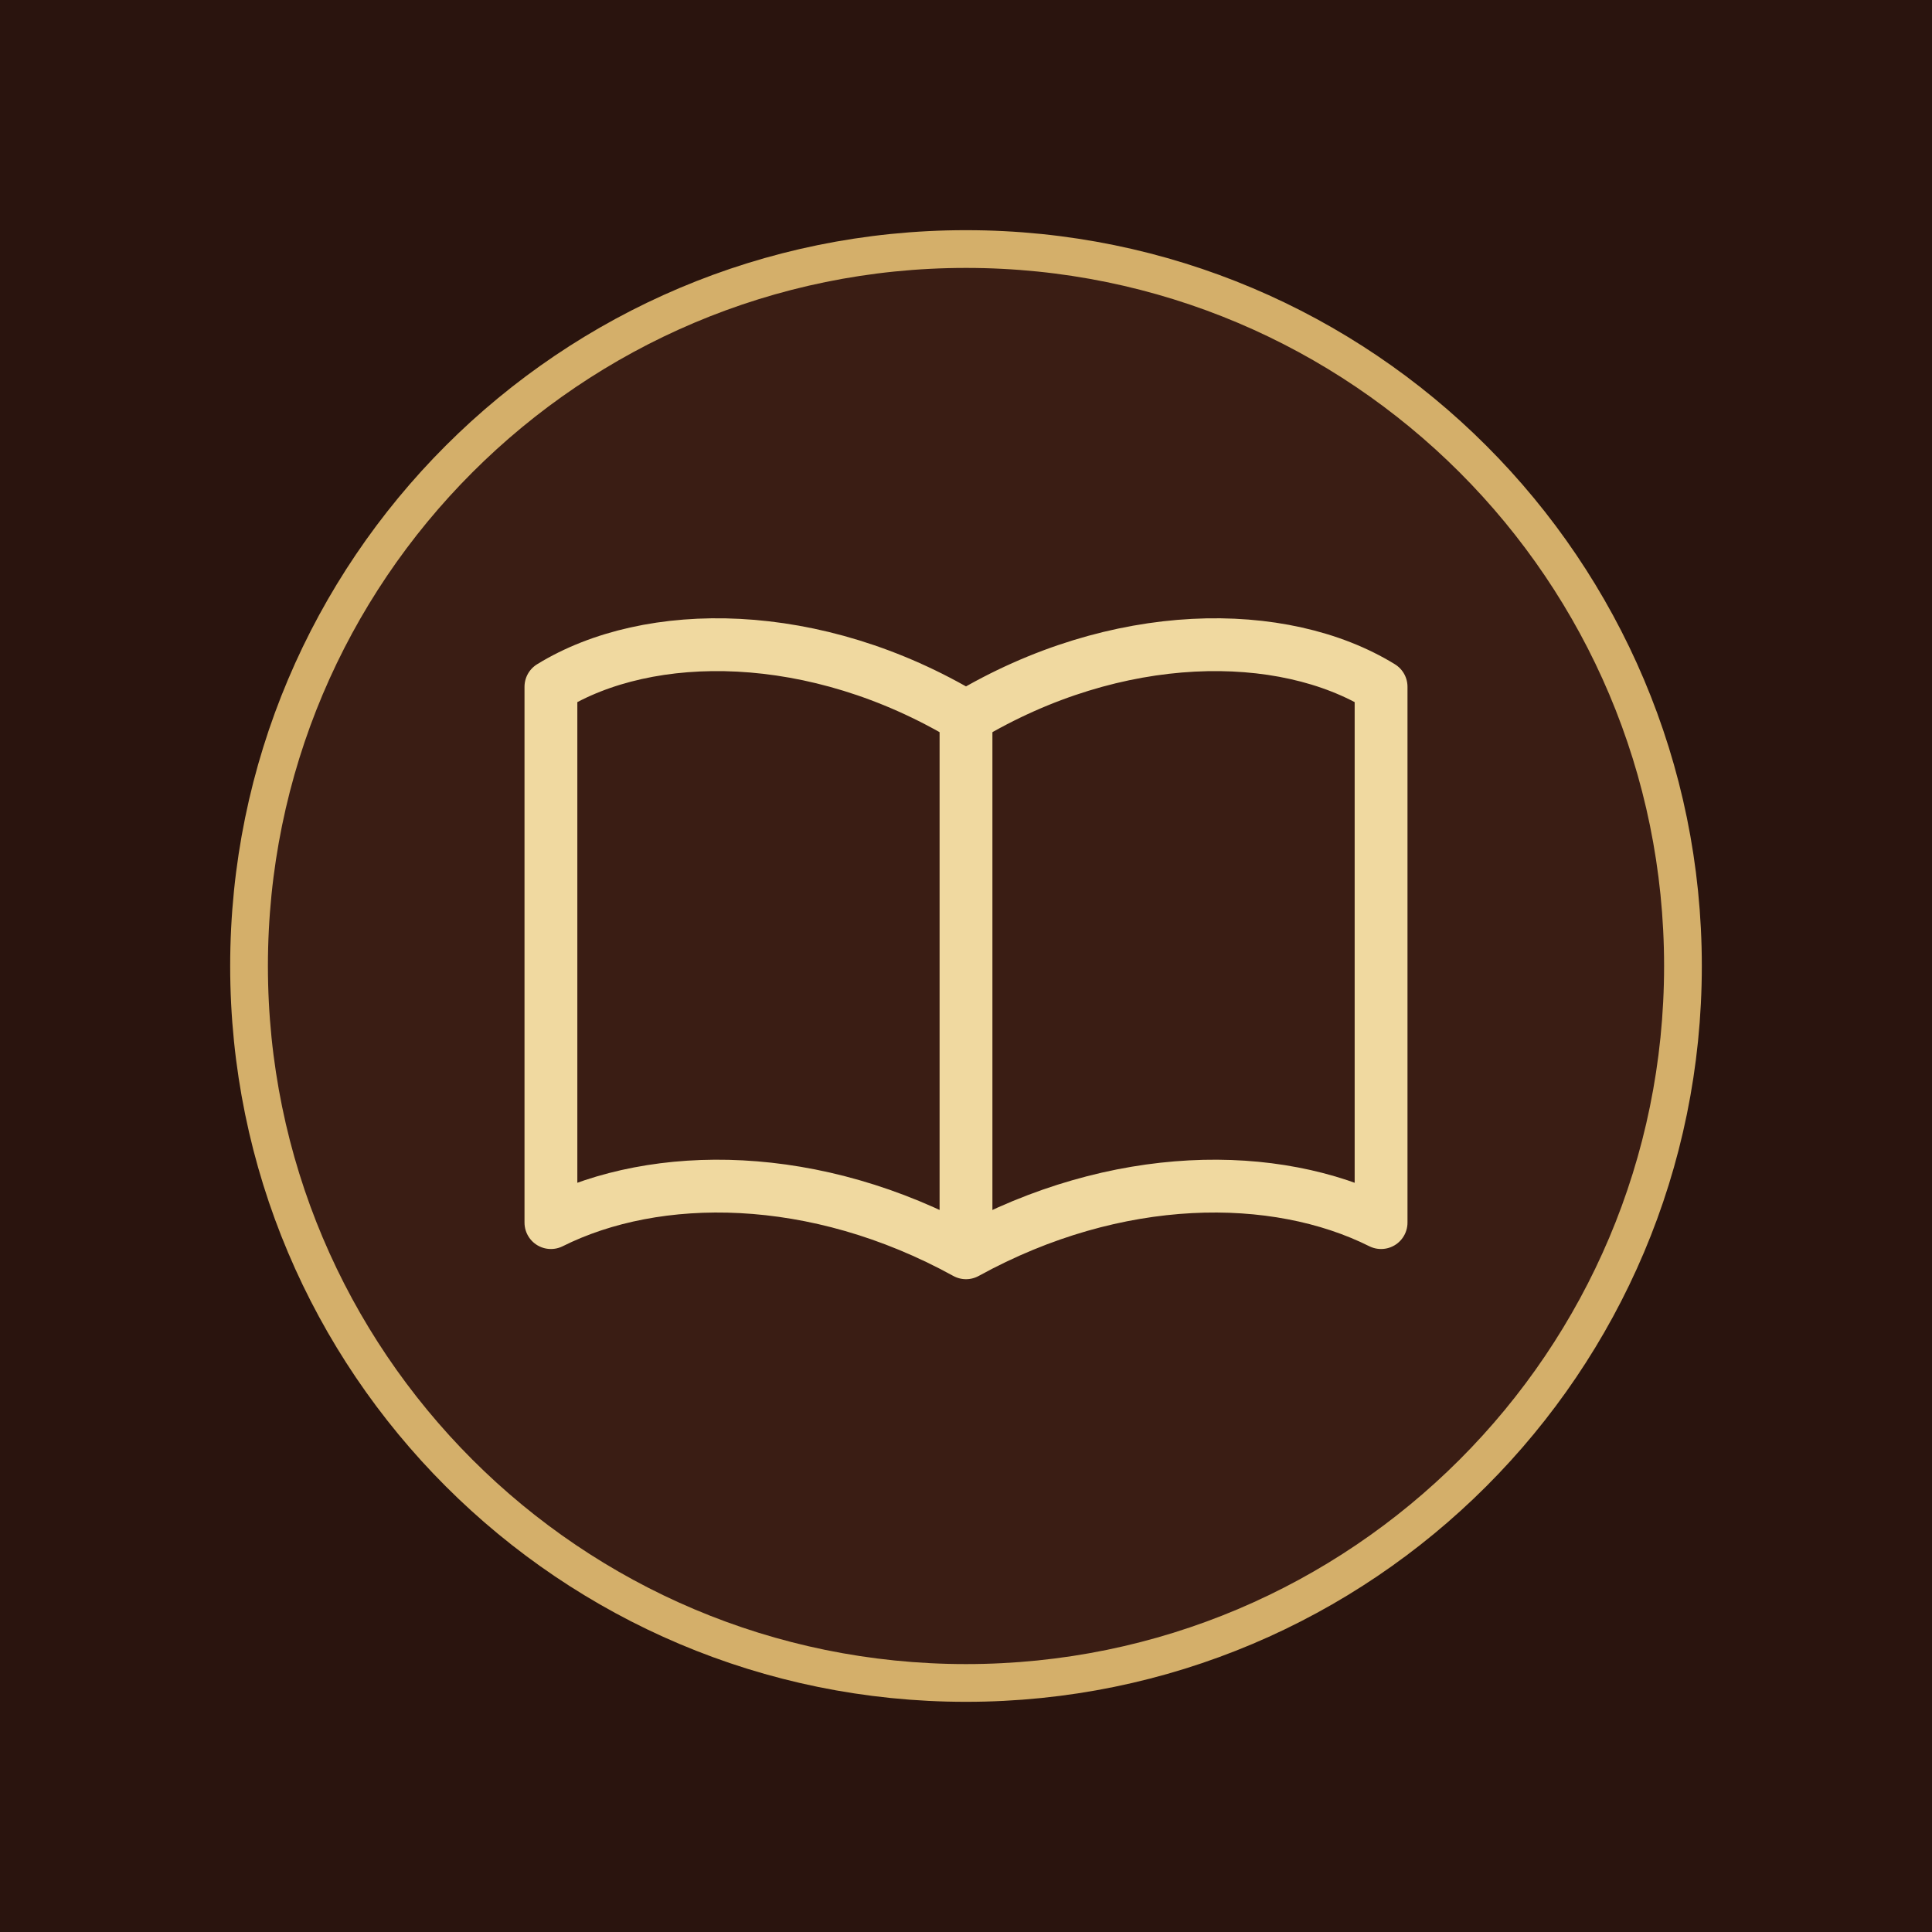
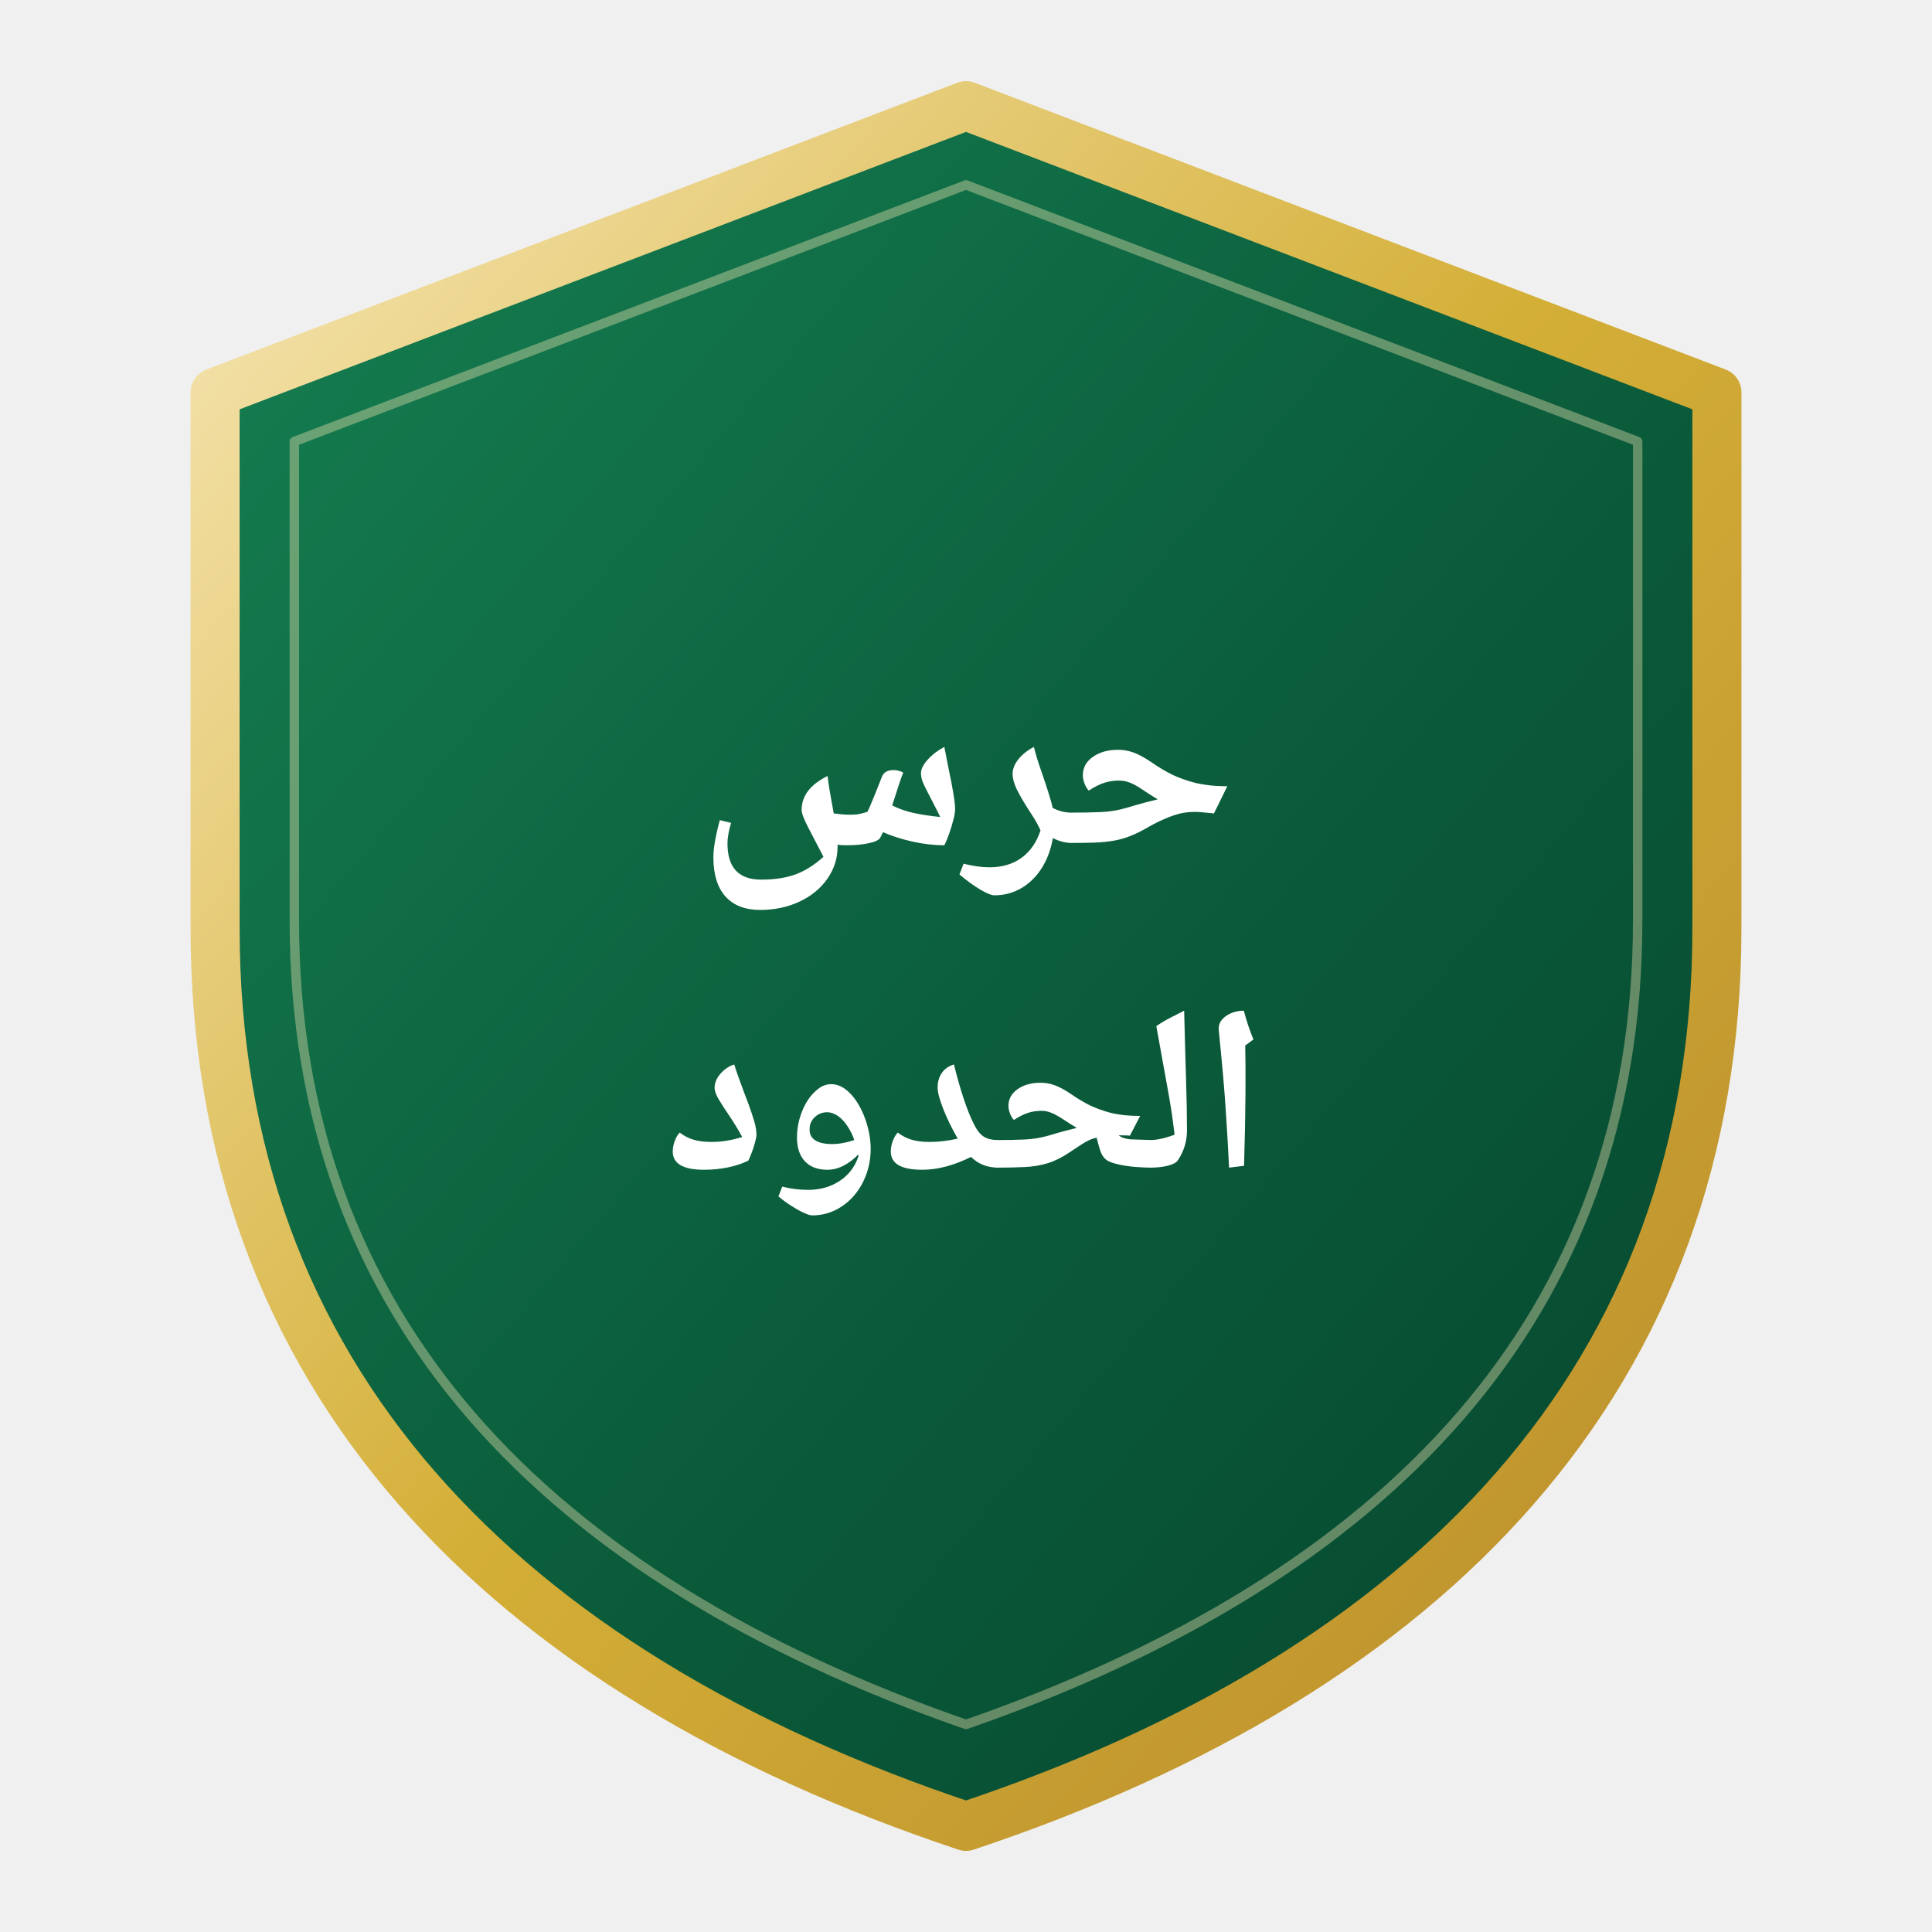
- <svg xmlns="http://www.w3.org/2000/svg" viewBox="0 0 512 512">
-   <rect width="512" height="512" fill="#2a140e" />
-   <circle cx="256" cy="256" r="190" fill="#3a1d14" stroke="#d4af6a" stroke-width="10" />
-   <path d="M256 190c-40-24-84-24-110-8v142c28-14 70-14 110 8 40-22 82-22 110-8V182c-26-16-70-16-110 8z" fill="none" stroke="#f0d9a0" stroke-width="14" stroke-linejoin="round" />
-   <path d="M256 190v142" stroke="#f0d9a0" stroke-width="14" />
+ <svg xmlns="http://www.w3.org/2000/svg" viewBox="0 0 512 512" role="img" aria-labelledby="title desc">
+   <defs>
+     <linearGradient id="shield" x1="0" y1="0" x2="1" y2="1">
+       <stop offset="0" stop-color="#168052" />
+       <stop offset=".52" stop-color="#0b5e3c" />
+       <stop offset="1" stop-color="#06442d" />
+     </linearGradient>
+     <linearGradient id="gold" x1="0" y1="0" x2="1" y2="1">
+       <stop offset="0" stop-color="#f7e7b6" />
+       <stop offset=".5" stop-color="#d4af37" />
+       <stop offset="1" stop-color="#b88b2b" />
+     </linearGradient>
+   </defs>
+   <path d="M256 28 455 104v142c0 119-76 197-199 238C133 443 57 365 57 246V104Z" fill="url(#shield)" stroke="url(#gold)" stroke-width="13" stroke-linejoin="round" />
+   <path d="M256 49 434 117v127c0 105-66 174-178 213C144 418 78 349 78 244V117Z" fill="none" stroke="#f7e7b6" stroke-opacity=".38" stroke-width="2.5" stroke-linejoin="round" />
+   <text x="256" y="224" text-anchor="middle" direction="rtl" unicode-bidi="plaintext" fill="#fff" font-family="'Noto Naskh Arabic',serif" font-size="68" font-weight="700">حرس</text>
+   <text x="256" y="310" text-anchor="middle" direction="rtl" unicode-bidi="plaintext" fill="#fff" font-family="'Noto Naskh Arabic',serif" font-size="62" font-weight="700">الحدود</text>
</svg>
